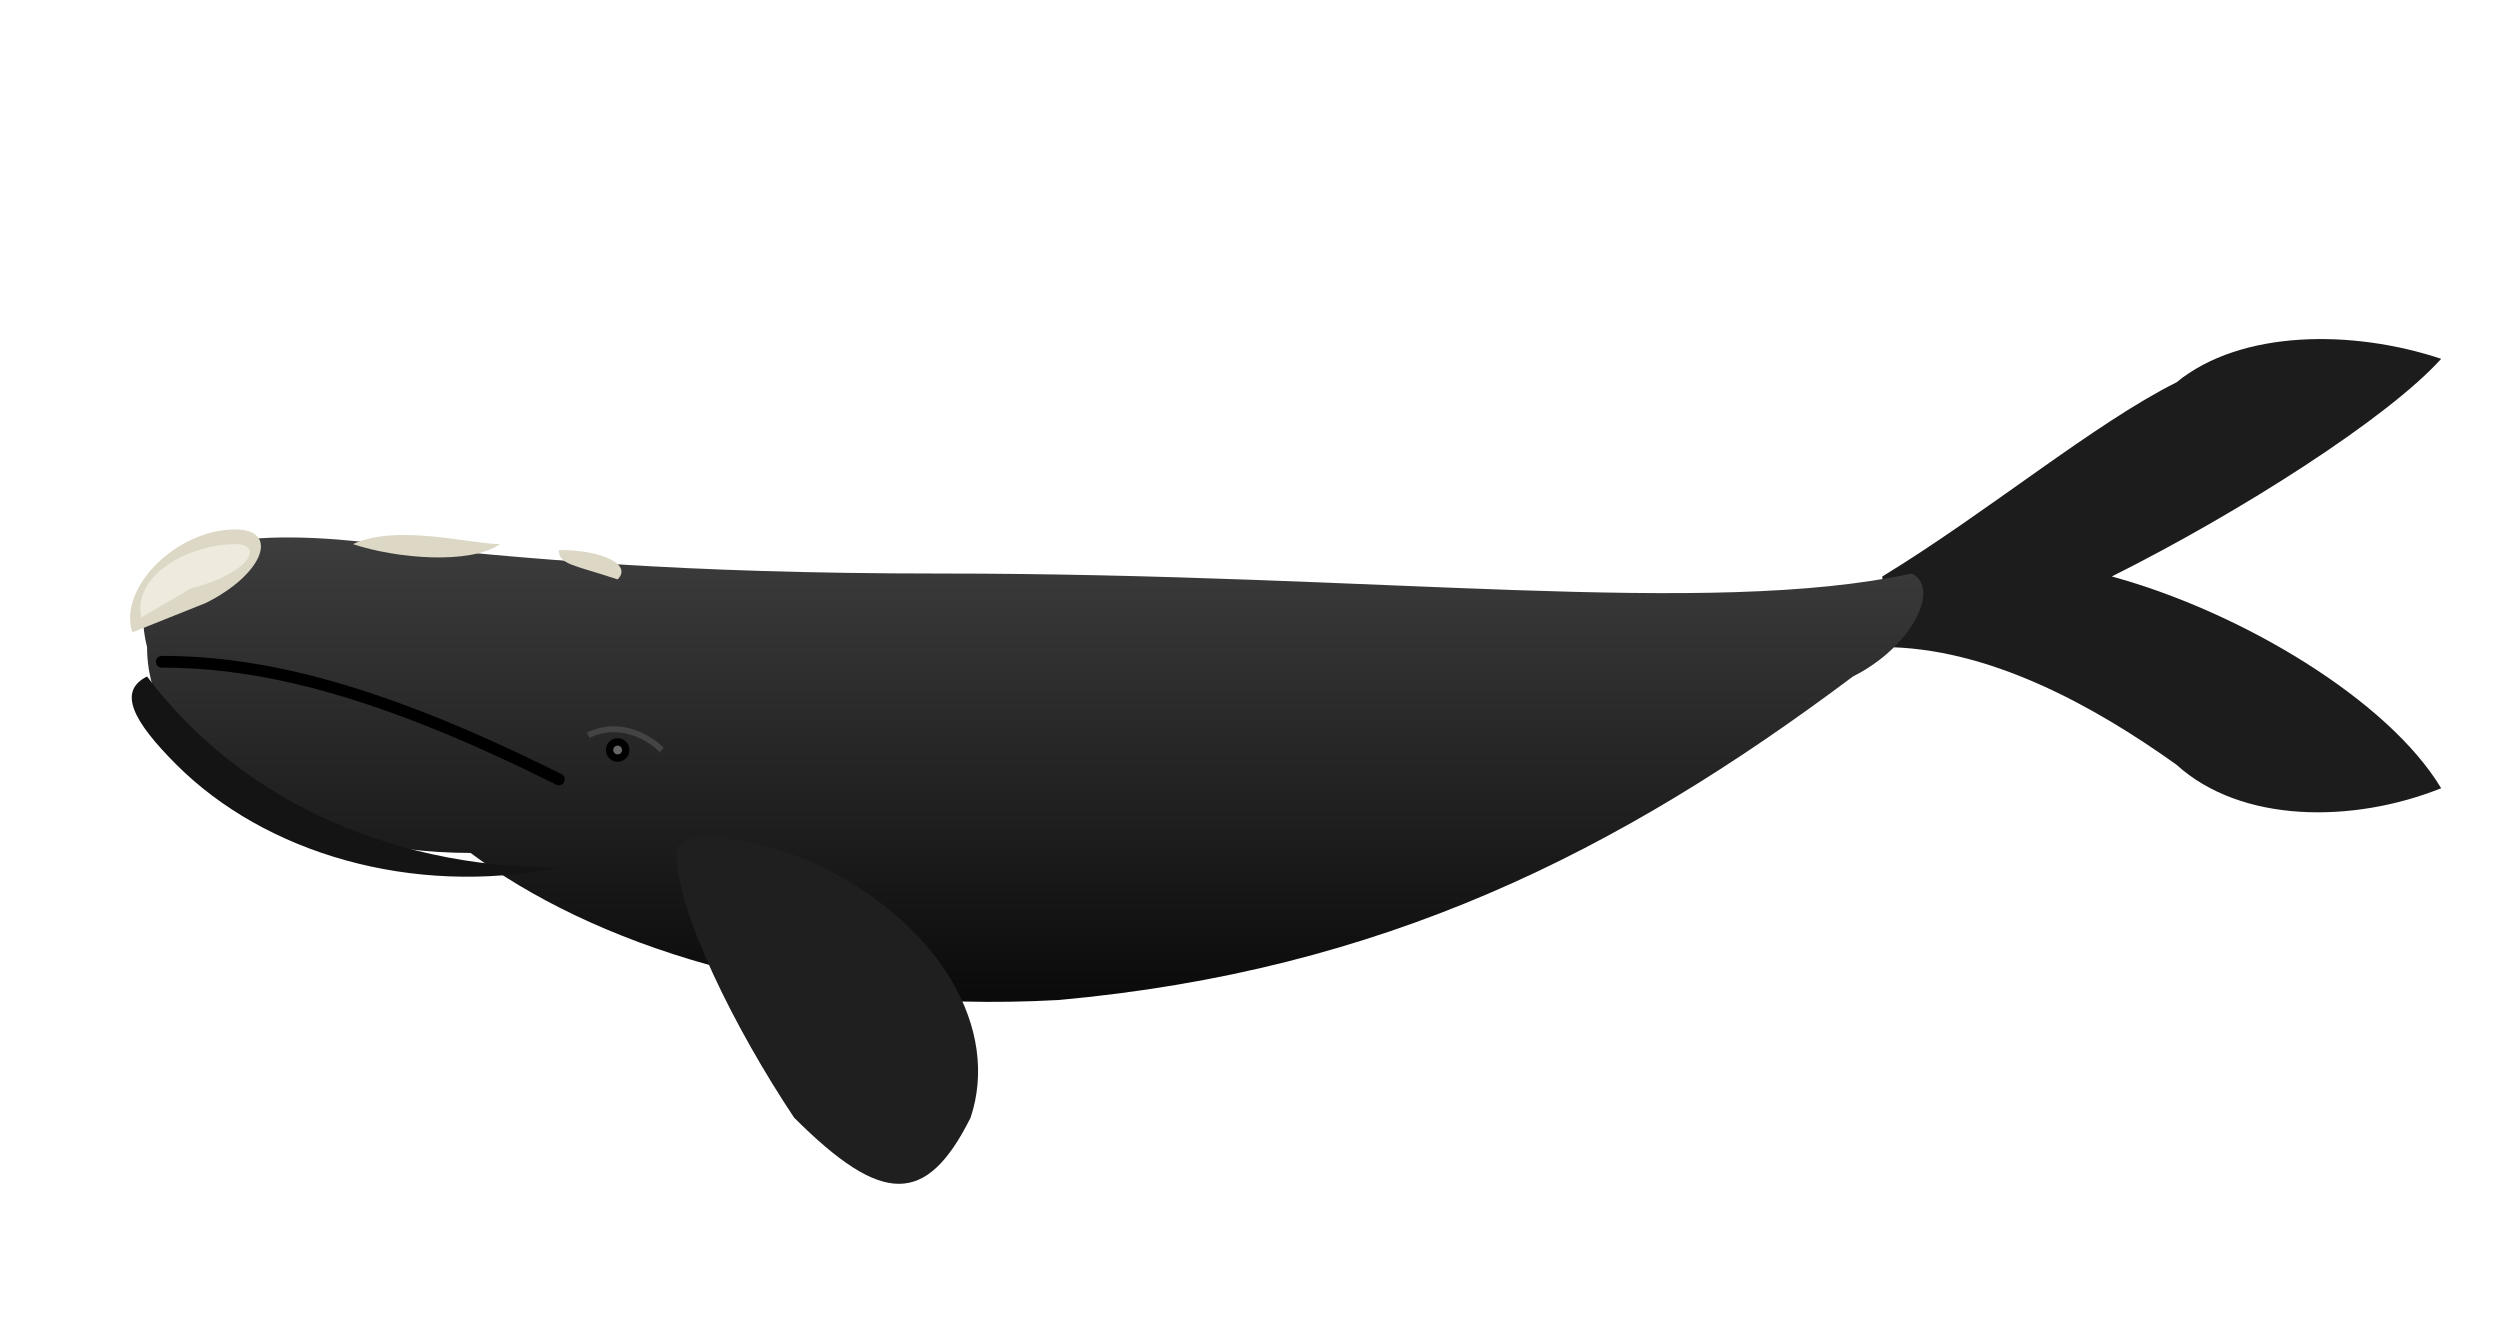
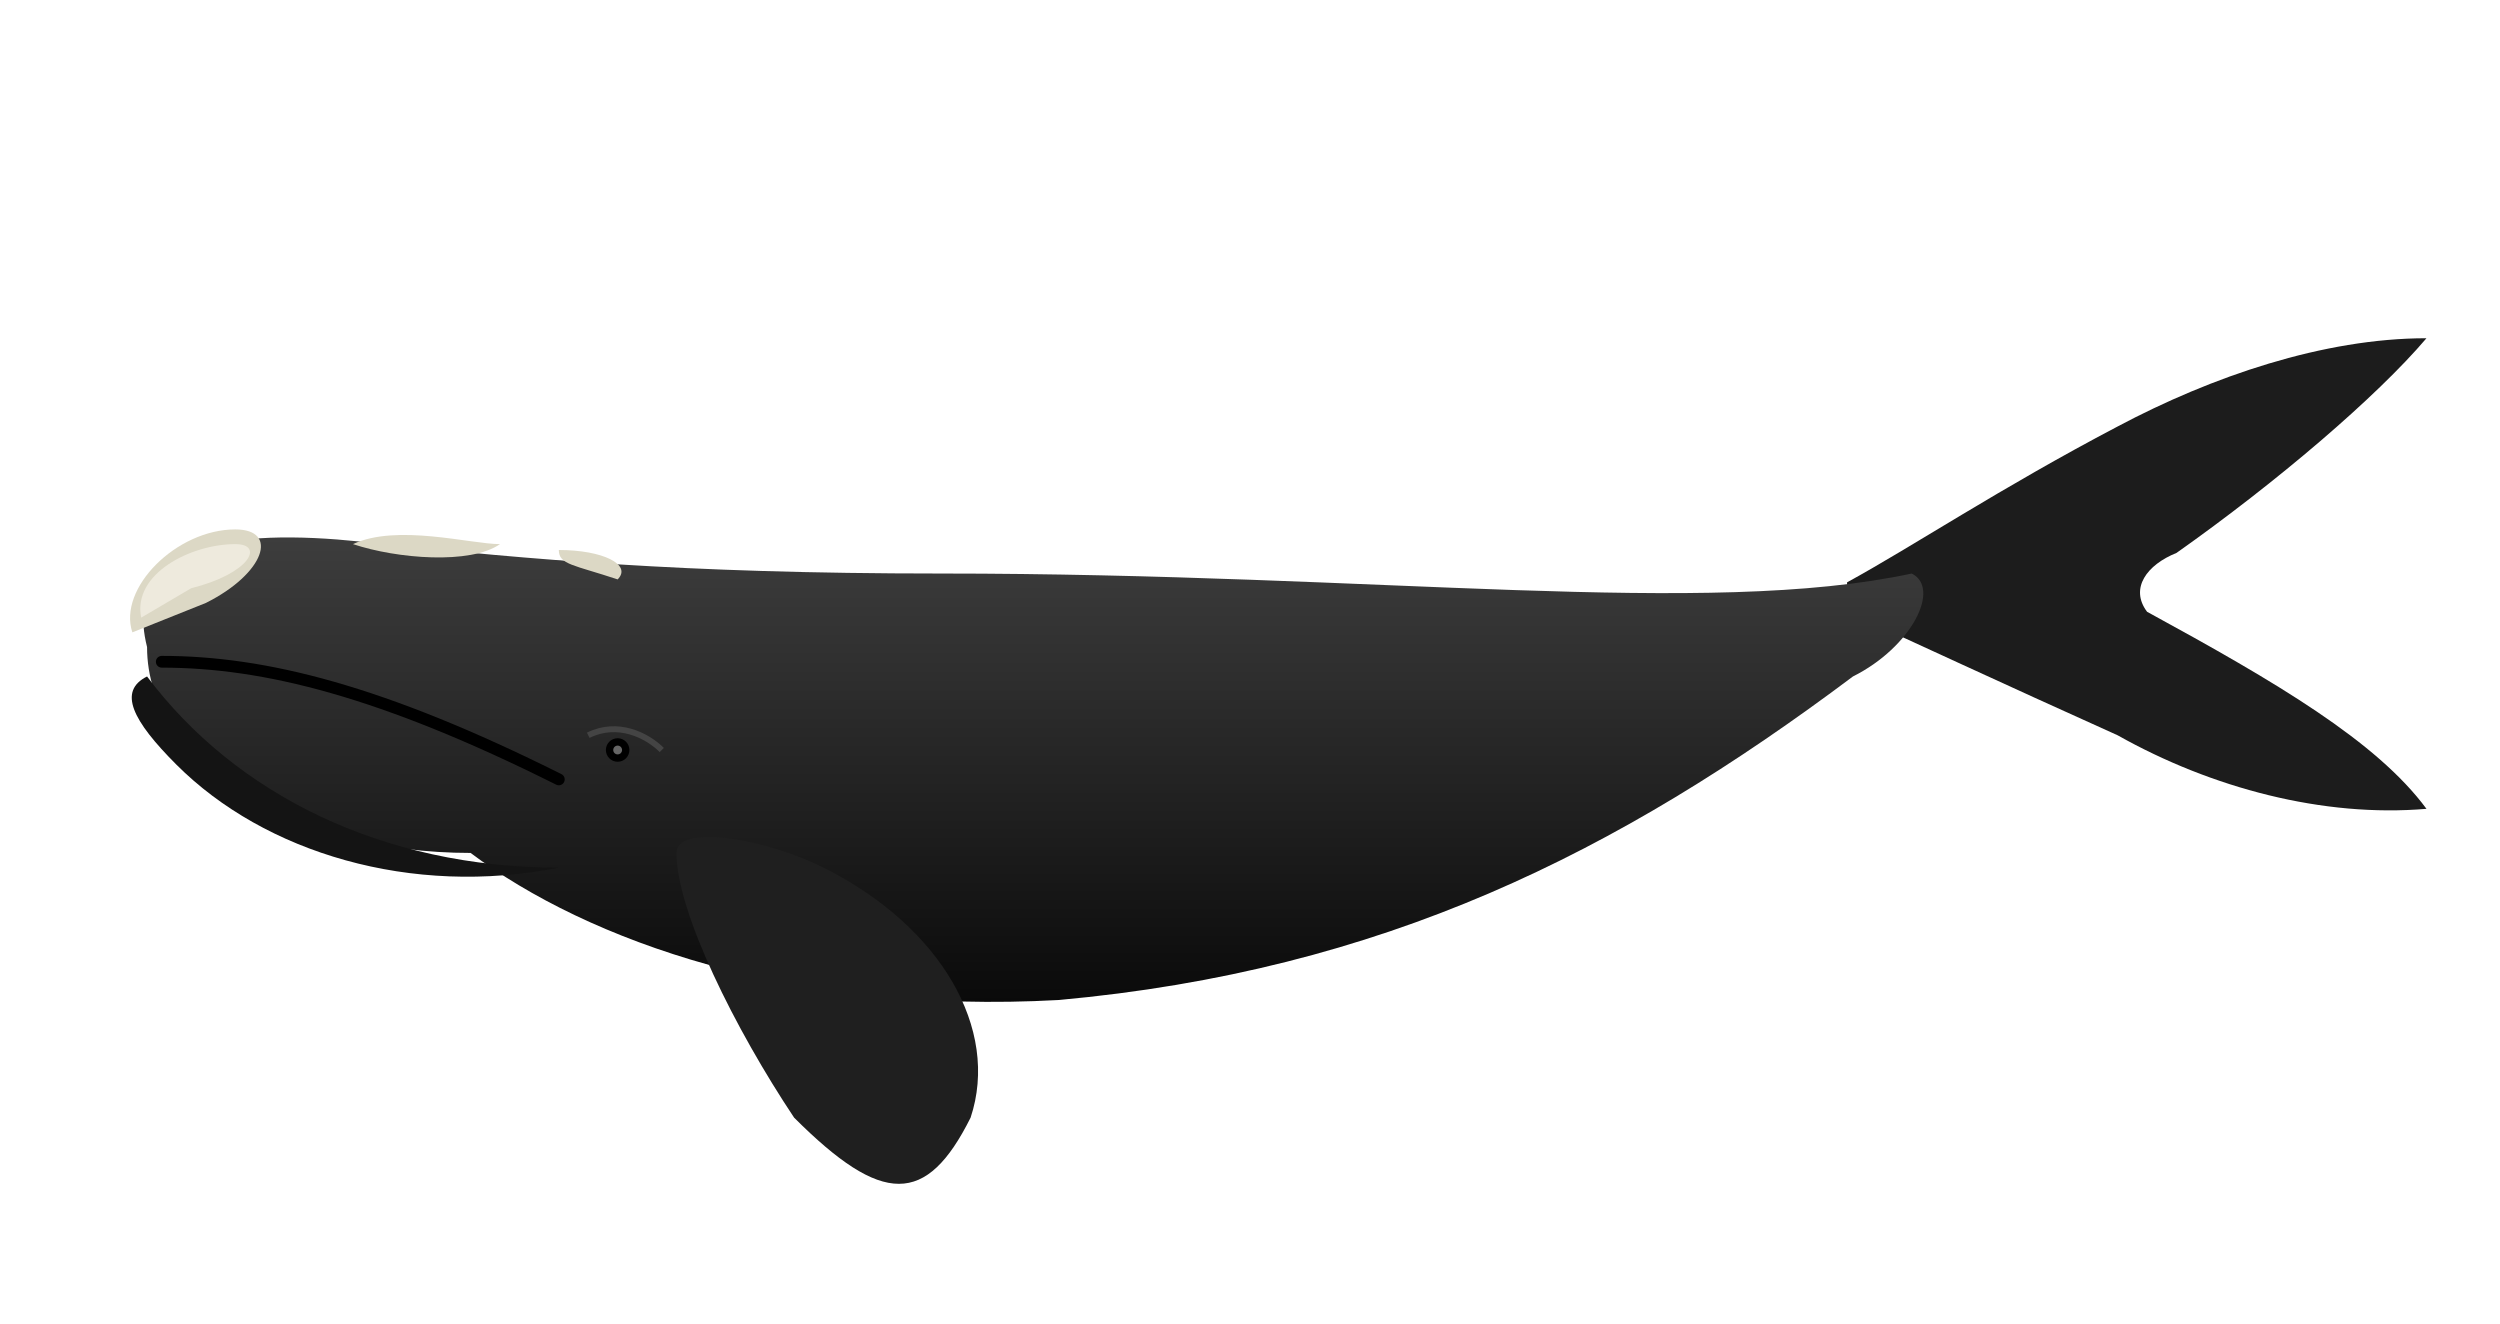
<svg xmlns="http://www.w3.org/2000/svg" viewBox="0 0 850 450">
  <defs>
    <linearGradient id="nr-bodyGrad" x1="0%" y1="0%" x2="0%" y2="100%">
      <stop offset="0%" stop-color="#3d3d3d" />
      <stop offset="60%" stop-color="#1f1f1f" />
      <stop offset="100%" stop-color="#0a0a0a" />
    </linearGradient>
    <style>
      @keyframes nr-float { 0%,100% { transform: translateY(0px); } 50% { transform: translateY(-15px); } }
      @keyframes nr-tailWag { 0% { transform: rotate(-8deg); } 100% { transform: rotate(12deg); } }
      @keyframes nr-flipperFlap { 0% { transform: rotate(0deg); } 100% { transform: rotate(-15deg); } }
    </style>
  </defs>
  <g class="whale-container" style="animation: nr-float 4s ease-in-out infinite;">
    <g class="tail-fin" style="transform-origin: 660px 205px; transform-box: view-box; animation: nr-tailWag 1.5s ease-in-out infinite alternate;">
-       <path d="M 640,196 C 676,174 712,144 740,130 C 762,112 800,112 830,122 C 812,142 762,174 718,196 C 762,208 812,238 830,268 C 800,280 762,280 740,260 C 712,240 676,220 640,220 Z" fill="#1c1c1c" />
+       <path d="M 628,198 C 650,186 680,166 720,145 C 752,128 790,115 825,115 C 808,135 774,164 740,188 C 730,192 724,200 730,208 C 774,232 808,252 825,275 C 790,278 752,268 720,250 C 680,232 650,218 628,208 Z" fill="#1c1c1c" />
    </g>
    <g class="body">
      <path d="M 50,220 C 40,180 90,180 130,185 C 180,190 230,195 320,195 C 470,195 580,210 650,195 C 660,200 650,220 630,230 C 550,290 470,330 360,340 C 270,345 200,320 160,290 C 100,290 50,260 50,220 Z" fill="url(#nr-bodyGrad)" />
      <path d="M 50,230 C 80,270 130,295 190,295 C 140,305 90,290 60,260 C 45,245 40,235 50,230 Z" fill="#141414" />
      <path d="M 55,225 C 90,225 130,235 190,265" fill="none" stroke="#000" stroke-width="4" stroke-linecap="round" />
      <circle cx="210" cy="255" r="4" fill="#000" />
      <circle cx="210" cy="255" r="1.5" fill="#666" />
      <path d="M 200,250 C 210,245 220,250 225,255" fill="none" stroke="#444" stroke-width="2" />
      <path d="M 45,215 C 40,200 60,180 80,180 C 95,180 90,195 70,205 Z" fill="#dcd8c5" />
      <path d="M 48,210 C 45,195 65,185 80,185 C 90,185 85,195 65,200 Z" fill="#eeeadd" />
      <path d="M 120,185 C 135,178 160,185 170,185 C 160,192 135,190 120,185 Z" fill="#dcd8c5" />
      <path d="M 190,187 C 205,187 215,192 210,197 C 195,192 190,192 190,187 Z" fill="#dcd8c5" />
    </g>
    <g class="flipper-front" style="transform-origin: 250px 290px; transform-box: view-box; animation: nr-flipperFlap 2s ease-in-out infinite alternate;">
      <path d="M 230,290 C 230,280 260,285 280,295 C 320,315 340,350 330,380 C 315,410 300,410 270,380 C 250,350 230,310 230,290 Z" fill="#1f1f1f" />
    </g>
  </g>
</svg>
